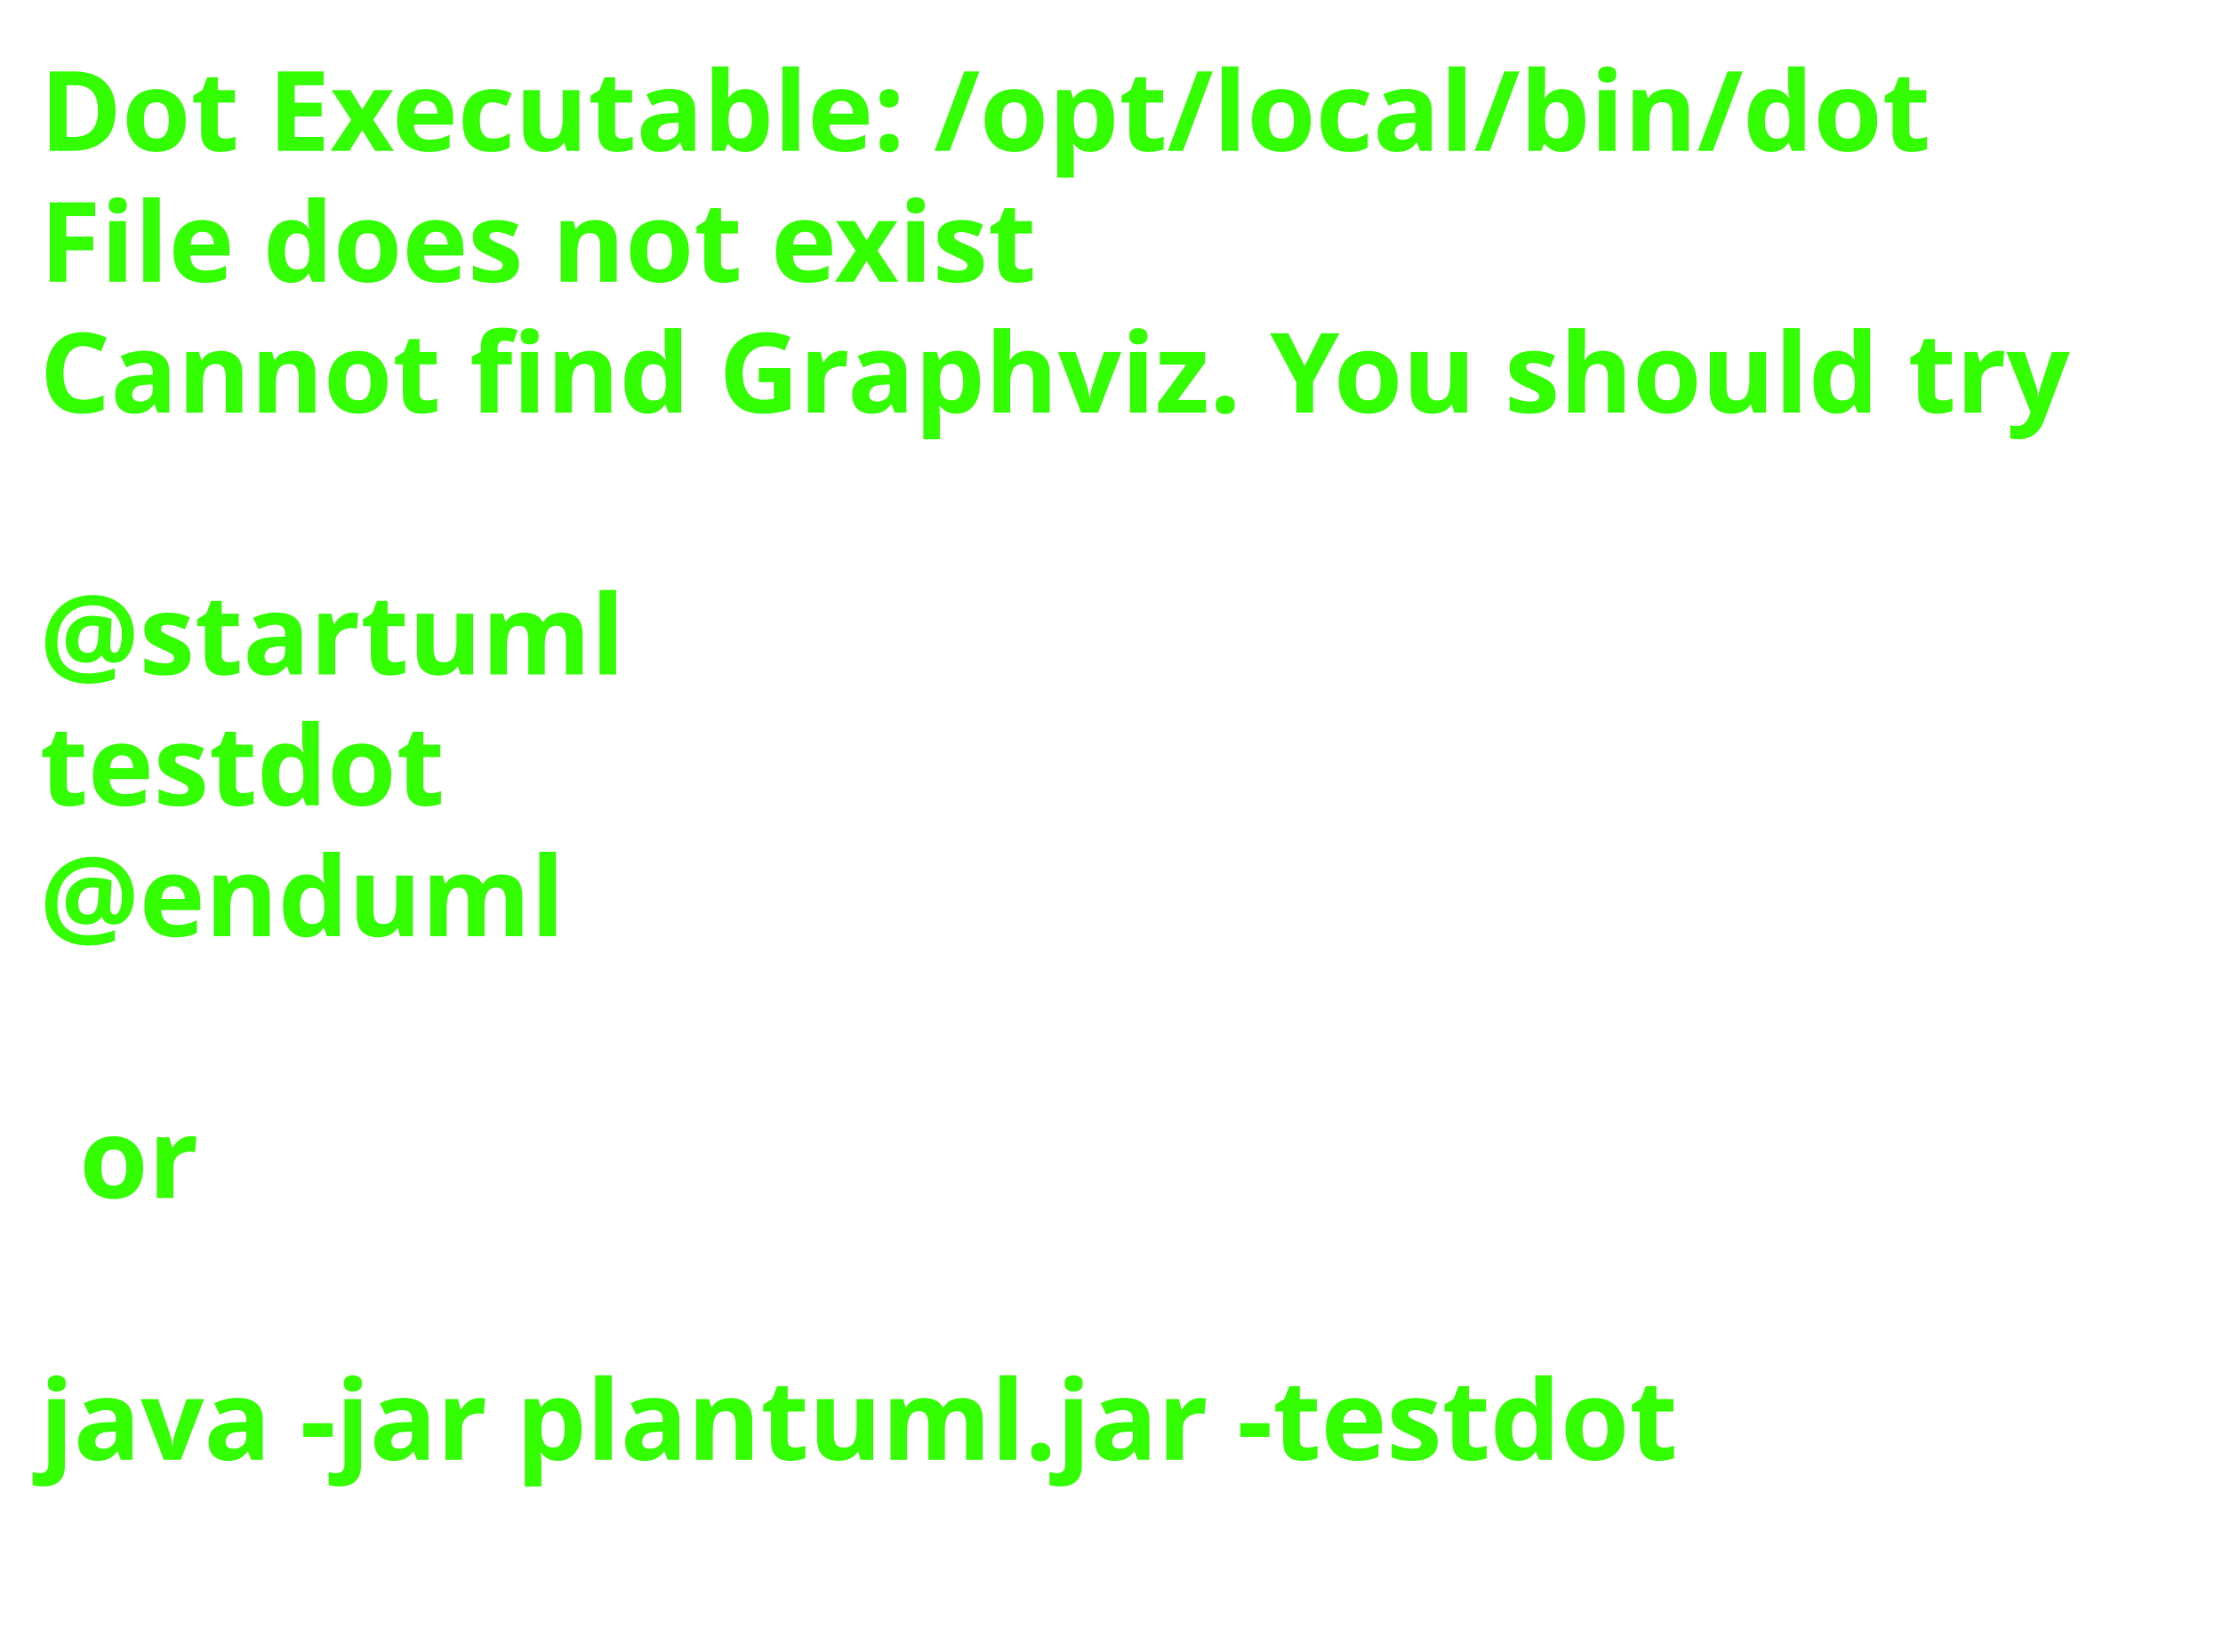
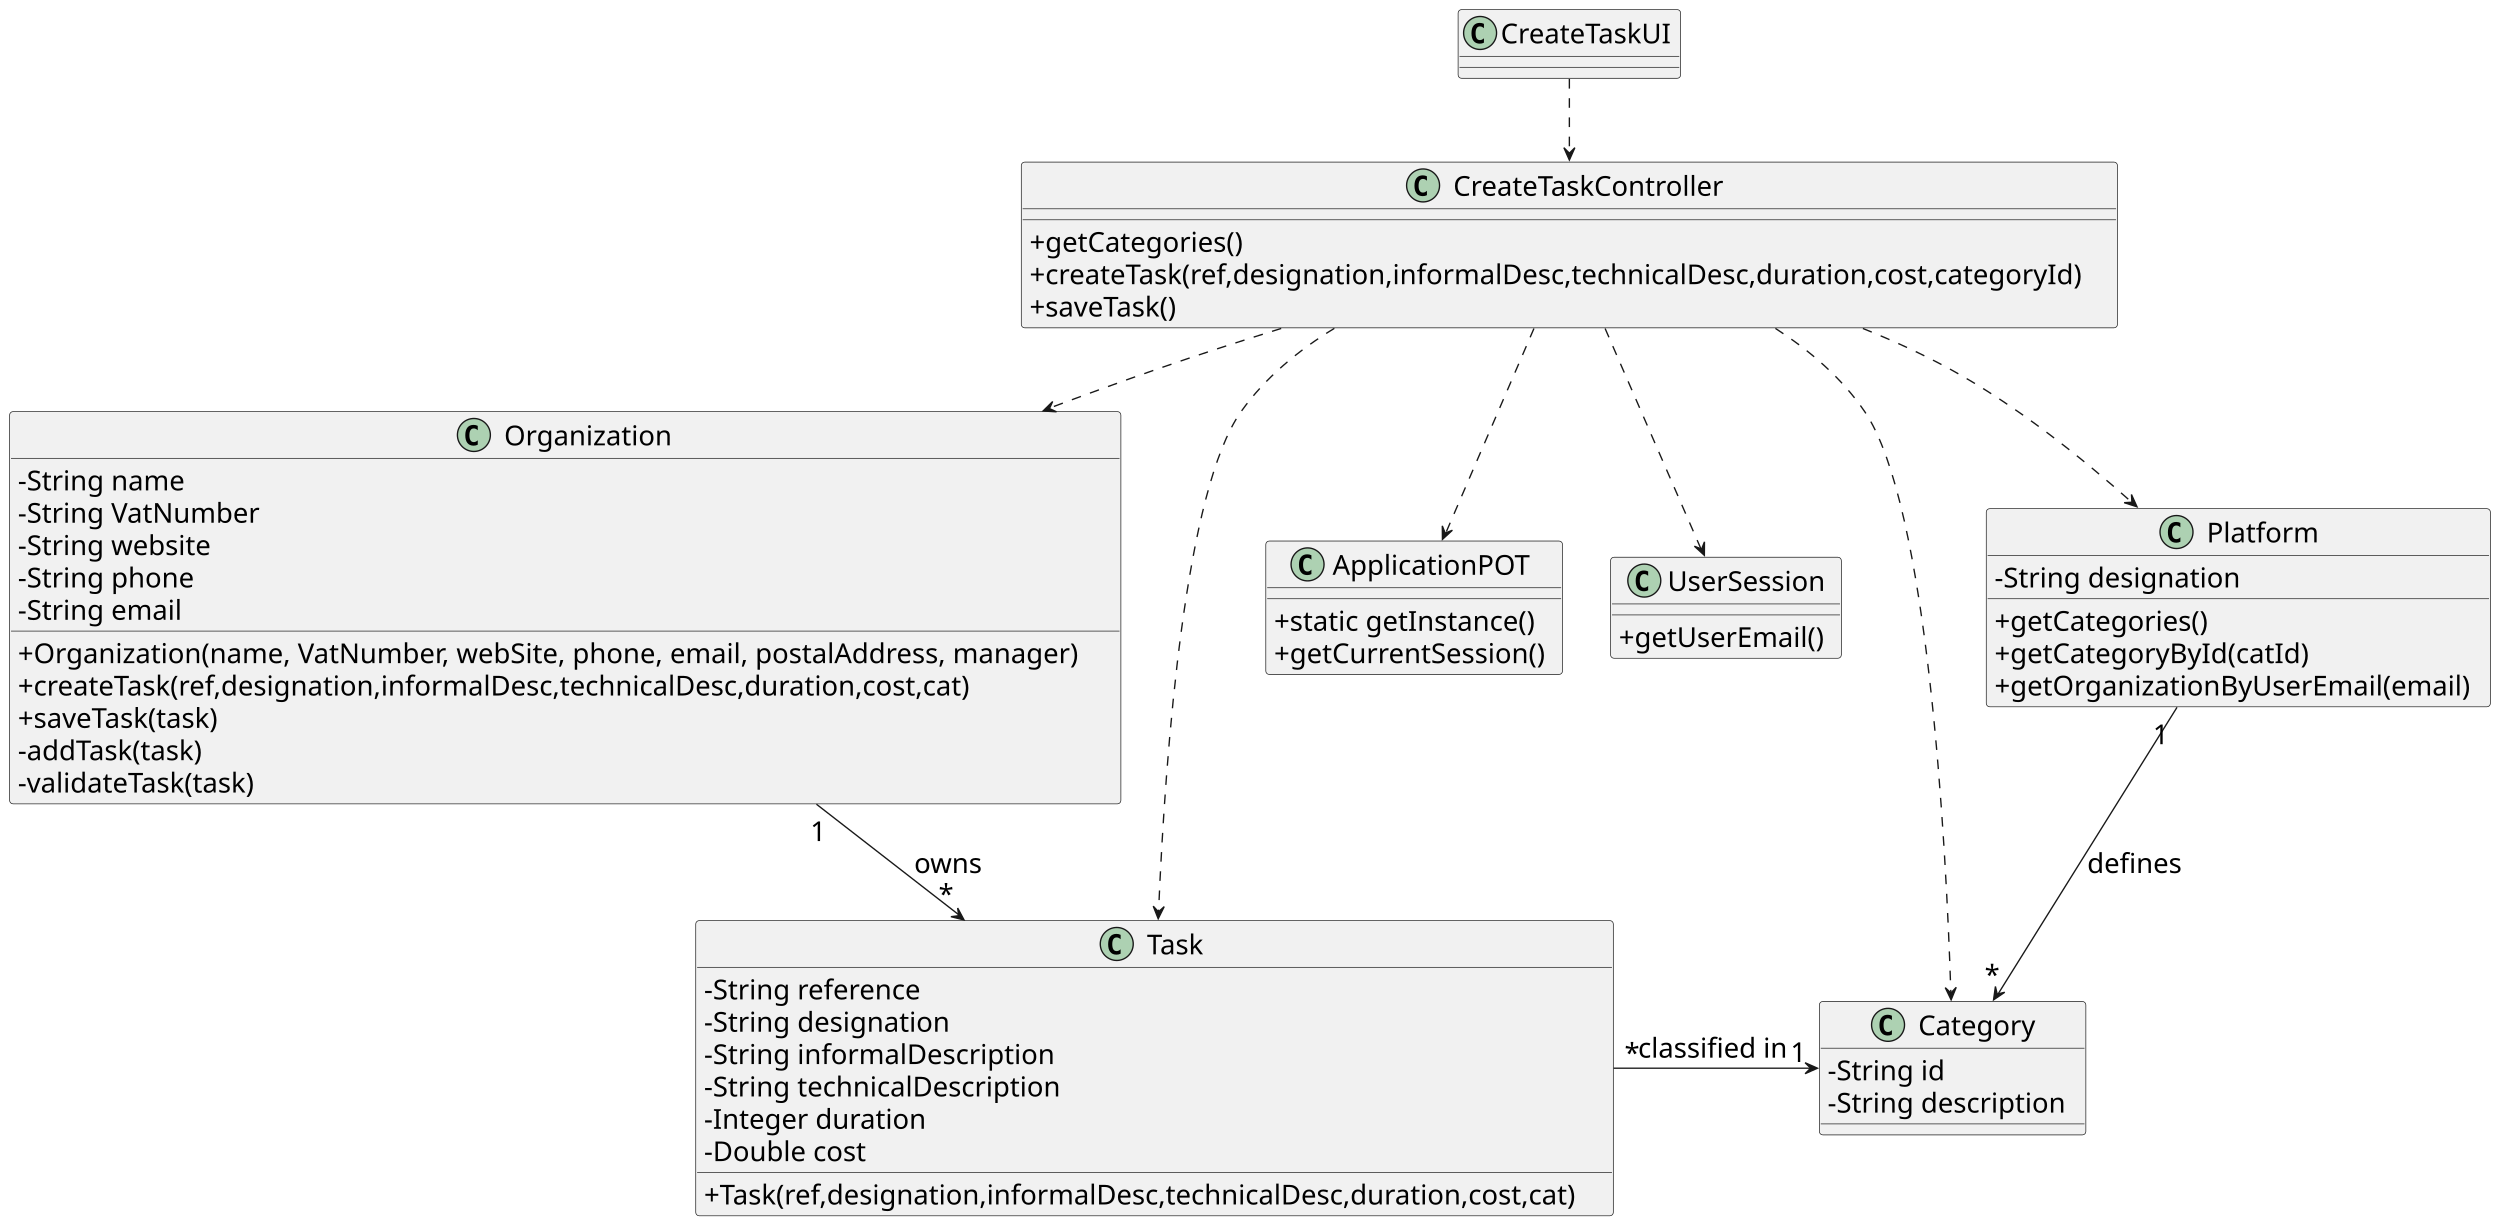
- <svg xmlns="http://www.w3.org/2000/svg" contentStyleType="text/css" height="208px" preserveAspectRatio="none" style="width:280px;height:208px;background:#FFFFFF;" version="1.1" viewBox="0 0 280 208" width="280px" zoomAndPan="magnify">
+ <svg xmlns="http://www.w3.org/2000/svg" contentStyleType="text/css" height="892px" preserveAspectRatio="none" style="width:1820px;height:892px;background:#FFFFFF;" version="1.1" viewBox="0 0 1820 892" width="1820px" zoomAndPan="magnify">
  <defs />
  <g>
-     <text fill="#33FF02" font-family="sans-serif" font-size="14" font-weight="bold" lengthAdjust="spacing" textLength="252" x="5" y="19">Dot Executable: /opt/local/bin/dot</text>
-     <text fill="#33FF02" font-family="sans-serif" font-size="14" font-weight="bold" lengthAdjust="spacing" textLength="134" x="5" y="35.488">File does not exist</text>
-     <text fill="#33FF02" font-family="sans-serif" font-size="14" font-weight="bold" lengthAdjust="spacing" textLength="268" x="5" y="51.977">Cannot find Graphviz. You should try</text>
-     <text fill="#33FF02" font-family="sans-serif" font-size="14" font-weight="bold" lengthAdjust="spacing" textLength="5" x="5" y="68.465"> </text>
-     <text fill="#33FF02" font-family="sans-serif" font-size="14" font-weight="bold" lengthAdjust="spacing" textLength="74" x="5" y="84.953">@startuml</text>
-     <text fill="#33FF02" font-family="sans-serif" font-size="14" font-weight="bold" lengthAdjust="spacing" textLength="52" x="5" y="101.441">testdot</text>
-     <text fill="#33FF02" font-family="sans-serif" font-size="14" font-weight="bold" lengthAdjust="spacing" textLength="66" x="5" y="117.93">@enduml</text>
-     <text fill="#33FF02" font-family="sans-serif" font-size="14" font-weight="bold" lengthAdjust="spacing" textLength="5" x="5" y="134.418"> </text>
-     <text fill="#33FF02" font-family="sans-serif" font-size="14" font-weight="bold" lengthAdjust="spacing" textLength="15" x="10" y="150.906">or</text>
-     <text fill="#33FF02" font-family="sans-serif" font-size="14" font-weight="bold" lengthAdjust="spacing" textLength="5" x="5" y="167.394"> </text>
-     <text fill="#33FF02" font-family="sans-serif" font-size="14" font-weight="bold" lengthAdjust="spacing" textLength="220" x="5" y="183.883">java -jar plantuml.jar -testdot</text>
-     <text fill="#33FF02" font-family="sans-serif" font-size="14" font-weight="bold" lengthAdjust="spacing" textLength="5" x="5" y="200.371"> </text>
+     <g id="elem_ApplicationPOT">
+       <rect codeLine="3" fill="#F1F1F1" height="97.109" id="ApplicationPOT" rx="2.5" ry="2.5" style="stroke:#181818;stroke-width:0.5;" width="216" x="921.5" y="393.88" />
+       <ellipse cx="951.9" cy="410.88" fill="#ADD1B2" rx="12" ry="12" style="stroke:#181818;stroke-width:1.0;" />
+       <path d="M954.707,417.96 Q954.023,418.312 953.271,418.487 Q952.519,418.663 951.689,418.663 Q948.74,418.663 947.187,416.72 Q945.634,414.776 945.634,411.105 Q945.634,407.423 947.187,405.48 Q948.74,403.536 951.689,403.536 Q952.519,403.536 953.281,403.712 Q954.043,403.888 954.707,404.239 L954.707,407.442 Q953.965,406.759 953.266,406.442 Q952.568,406.124 951.826,406.124 Q950.244,406.124 949.438,407.379 Q948.632,408.634 948.632,411.105 Q948.632,413.565 949.438,414.82 Q950.244,416.075 951.826,416.075 Q952.568,416.075 953.266,415.758 Q953.965,415.44 954.707,414.757 Z " fill="#000000" />
+       <text fill="#000000" font-family="sans-serif" font-size="20" lengthAdjust="spacing" textLength="150" x="970.1" y="418.439">ApplicationPOT</text>
+       <line style="stroke:#181818;stroke-width:0.5;" x1="922.5" x2="1136.5" y1="427.88" y2="427.88" />
+       <line style="stroke:#181818;stroke-width:0.5;" x1="922.5" x2="1136.5" y1="435.88" y2="435.88" />
+       <text fill="#000000" font-family="sans-serif" font-size="20" lengthAdjust="spacing" textLength="196" x="927.5" y="459.216">+static getInstance()</text>
+       <text fill="#000000" font-family="sans-serif" font-size="20" lengthAdjust="spacing" textLength="204" x="927.5" y="482.771">+getCurrentSession()</text>
+     </g>
+     <g id="elem_UserSession">
+       <rect codeLine="9" fill="#F1F1F1" height="73.555" id="UserSession" rx="2.5" ry="2.5" style="stroke:#181818;stroke-width:0.5;" width="168" x="1172.5" y="405.66" />
+       <ellipse cx="1197.05" cy="422.66" fill="#ADD1B2" rx="12" ry="12" style="stroke:#181818;stroke-width:1.0;" />
+       <path d="M1199.857,429.74 Q1199.173,430.092 1198.421,430.267 Q1197.669,430.443 1196.839,430.443 Q1193.89,430.443 1192.337,428.5 Q1190.784,426.557 1190.784,422.885 Q1190.784,419.203 1192.337,417.26 Q1193.89,415.316 1196.839,415.316 Q1197.669,415.316 1198.431,415.492 Q1199.193,415.668 1199.857,416.019 L1199.857,419.223 Q1199.114,418.539 1198.416,418.221 Q1197.718,417.904 1196.976,417.904 Q1195.394,417.904 1194.588,419.159 Q1193.782,420.414 1193.782,422.885 Q1193.782,425.346 1194.588,426.6 Q1195.394,427.855 1196.976,427.855 Q1197.718,427.855 1198.416,427.538 Q1199.114,427.221 1199.857,426.537 Z " fill="#000000" />
+       <text fill="#000000" font-family="sans-serif" font-size="20" lengthAdjust="spacing" textLength="115" x="1213.95" y="430.219">UserSession</text>
+       <line style="stroke:#181818;stroke-width:0.5;" x1="1173.5" x2="1339.5" y1="439.66" y2="439.66" />
+       <line style="stroke:#181818;stroke-width:0.5;" x1="1173.5" x2="1339.5" y1="447.66" y2="447.66" />
+       <text fill="#000000" font-family="sans-serif" font-size="20" lengthAdjust="spacing" textLength="156" x="1178.5" y="470.996">+getUserEmail()</text>
+     </g>
+     <g id="elem_Task">
+       <rect codeLine="14" fill="#F1F1F1" height="214.883" id="Task" rx="2.5" ry="2.5" style="stroke:#181818;stroke-width:0.5;" width="668" x="506.5" y="670.21" />
+       <ellipse cx="813" cy="687.21" fill="#ADD1B2" rx="12" ry="12" style="stroke:#181818;stroke-width:1.0;" />
+       <path d="M815.807,694.29 Q815.123,694.642 814.371,694.817 Q813.619,694.993 812.789,694.993 Q809.84,694.993 808.287,693.05 Q806.734,691.106 806.734,687.435 Q806.734,683.753 808.287,681.81 Q809.84,679.866 812.789,679.866 Q813.619,679.866 814.381,680.042 Q815.143,680.218 815.807,680.569 L815.807,683.773 Q815.064,683.089 814.366,682.771 Q813.668,682.454 812.926,682.454 Q811.344,682.454 810.538,683.709 Q809.732,684.964 809.732,687.435 Q809.732,689.895 810.538,691.15 Q811.344,692.405 812.926,692.405 Q813.668,692.405 814.366,692.088 Q815.064,691.77 815.807,691.087 Z " fill="#000000" />
+       <text fill="#000000" font-family="sans-serif" font-size="20" lengthAdjust="spacing" textLength="46" x="835" y="694.769">Task</text>
+       <line style="stroke:#181818;stroke-width:0.5;" x1="507.5" x2="1173.5" y1="704.21" y2="704.21" />
+       <text fill="#000000" font-family="sans-serif" font-size="20" lengthAdjust="spacing" textLength="163" x="512.5" y="727.546">-String reference</text>
+       <text fill="#000000" font-family="sans-serif" font-size="20" lengthAdjust="spacing" textLength="186" x="512.5" y="751.101">-String designation</text>
+       <text fill="#000000" font-family="sans-serif" font-size="20" lengthAdjust="spacing" textLength="265" x="512.5" y="774.655">-String informalDescription</text>
+       <text fill="#000000" font-family="sans-serif" font-size="20" lengthAdjust="spacing" textLength="269" x="512.5" y="798.21">-String technicalDescription</text>
+       <text fill="#000000" font-family="sans-serif" font-size="20" lengthAdjust="spacing" textLength="166" x="512.5" y="821.765">-Integer duration</text>
+       <text fill="#000000" font-family="sans-serif" font-size="20" lengthAdjust="spacing" textLength="126" x="512.5" y="845.319">-Double cost</text>
+       <line style="stroke:#181818;stroke-width:0.5;" x1="507.5" x2="1173.5" y1="853.538" y2="853.538" />
+       <text fill="#000000" font-family="sans-serif" font-size="20" lengthAdjust="spacing" textLength="656" x="512.5" y="876.874">+Task(ref,designation,informalDesc,technicalDesc,duration,cost,cat)</text>
+     </g>
+     <g id="elem_Category">
+       <rect codeLine="24" fill="#F1F1F1" height="97.109" id="Category" rx="2.5" ry="2.5" style="stroke:#181818;stroke-width:0.5;" width="194" x="1324.5" y="729.09" />
+       <ellipse cx="1374.5" cy="746.09" fill="#ADD1B2" rx="12" ry="12" style="stroke:#181818;stroke-width:1.0;" />
+       <path d="M1377.307,753.17 Q1376.623,753.522 1375.871,753.697 Q1375.119,753.873 1374.289,753.873 Q1371.34,753.873 1369.787,751.93 Q1368.234,749.986 1368.234,746.315 Q1368.234,742.633 1369.787,740.69 Q1371.34,738.746 1374.289,738.746 Q1375.119,738.746 1375.881,738.922 Q1376.643,739.098 1377.307,739.449 L1377.307,742.653 Q1376.564,741.969 1375.866,741.652 Q1375.168,741.334 1374.426,741.334 Q1372.844,741.334 1372.038,742.589 Q1371.232,743.844 1371.232,746.315 Q1371.232,748.775 1372.038,750.03 Q1372.844,751.285 1374.426,751.285 Q1375.168,751.285 1375.866,750.968 Q1376.564,750.65 1377.307,749.967 Z " fill="#000000" />
+       <text fill="#000000" font-family="sans-serif" font-size="20" lengthAdjust="spacing" textLength="85" x="1396.5" y="753.649">Category</text>
+       <line style="stroke:#181818;stroke-width:0.5;" x1="1325.5" x2="1517.5" y1="763.09" y2="763.09" />
+       <text fill="#000000" font-family="sans-serif" font-size="20" lengthAdjust="spacing" textLength="93" x="1330.5" y="786.426">-String id</text>
+       <text fill="#000000" font-family="sans-serif" font-size="20" lengthAdjust="spacing" textLength="182" x="1330.5" y="809.981">-String description</text>
+       <line style="stroke:#181818;stroke-width:0.5;" x1="1325.5" x2="1517.5" y1="818.199" y2="818.199" />
+     </g>
+     <g id="elem_Organization">
+       <rect codeLine="29" fill="#F1F1F1" height="285.547" id="Organization" rx="2.5" ry="2.5" style="stroke:#181818;stroke-width:0.5;" width="809" x="7" y="299.66" />
+       <ellipse cx="345" cy="316.66" fill="#ADD1B2" rx="12" ry="12" style="stroke:#181818;stroke-width:1.0;" />
+       <path d="M347.807,323.74 Q347.123,324.092 346.371,324.267 Q345.619,324.443 344.789,324.443 Q341.84,324.443 340.287,322.5 Q338.734,320.557 338.734,316.885 Q338.734,313.203 340.287,311.26 Q341.84,309.316 344.789,309.316 Q345.619,309.316 346.381,309.492 Q347.143,309.668 347.807,310.019 L347.807,313.223 Q347.065,312.539 346.366,312.221 Q345.668,311.904 344.926,311.904 Q343.344,311.904 342.538,313.159 Q341.732,314.414 341.732,316.885 Q341.732,319.346 342.538,320.6 Q343.344,321.855 344.926,321.855 Q345.668,321.855 346.366,321.538 Q347.065,321.221 347.807,320.537 Z " fill="#000000" />
+       <text fill="#000000" font-family="sans-serif" font-size="20" lengthAdjust="spacing" textLength="124" x="367" y="324.219">Organization</text>
+       <line style="stroke:#181818;stroke-width:0.5;" x1="8" x2="815" y1="333.66" y2="333.66" />
+       <text fill="#000000" font-family="sans-serif" font-size="20" lengthAdjust="spacing" textLength="127" x="13" y="356.996">-String name</text>
+       <text fill="#000000" font-family="sans-serif" font-size="20" lengthAdjust="spacing" textLength="183" x="13" y="380.551">-String VatNumber</text>
+       <text fill="#000000" font-family="sans-serif" font-size="20" lengthAdjust="spacing" textLength="147" x="13" y="404.105">-String website</text>
+       <text fill="#000000" font-family="sans-serif" font-size="20" lengthAdjust="spacing" textLength="134" x="13" y="427.66">-String phone</text>
+       <text fill="#000000" font-family="sans-serif" font-size="20" lengthAdjust="spacing" textLength="127" x="13" y="451.215">-String email</text>
+       <line style="stroke:#181818;stroke-width:0.5;" x1="8" x2="815" y1="459.433" y2="459.433" />
+       <text fill="#000000" font-family="sans-serif" font-size="20" lengthAdjust="spacing" textLength="797" x="13" y="482.769">+Organization(name, VatNumber, webSite, phone, email, postalAddress, manager)</text>
+       <text fill="#000000" font-family="sans-serif" font-size="20" lengthAdjust="spacing" textLength="714" x="13" y="506.324">+createTask(ref,designation,informalDesc,technicalDesc,duration,cost,cat)</text>
+       <text fill="#000000" font-family="sans-serif" font-size="20" lengthAdjust="spacing" textLength="158" x="13" y="529.879">+saveTask(task)</text>
+       <text fill="#000000" font-family="sans-serif" font-size="20" lengthAdjust="spacing" textLength="149" x="13" y="553.433">-addTask(task)</text>
+       <text fill="#000000" font-family="sans-serif" font-size="20" lengthAdjust="spacing" textLength="187" x="13" y="576.988">-validateTask(task)</text>
+     </g>
+     <g id="elem_Platform">
+       <rect codeLine="42" fill="#F1F1F1" height="144.219" id="Platform" rx="2.5" ry="2.5" style="stroke:#181818;stroke-width:0.5;" width="367" x="1446" y="370.32" />
+       <ellipse cx="1584.5" cy="387.32" fill="#ADD1B2" rx="12" ry="12" style="stroke:#181818;stroke-width:1.0;" />
+       <path d="M1587.307,394.4 Q1586.623,394.752 1585.871,394.927 Q1585.119,395.103 1584.289,395.103 Q1581.34,395.103 1579.787,393.16 Q1578.234,391.216 1578.234,387.545 Q1578.234,383.863 1579.787,381.92 Q1581.34,379.976 1584.289,379.976 Q1585.119,379.976 1585.881,380.152 Q1586.643,380.328 1587.307,380.679 L1587.307,383.882 Q1586.564,383.199 1585.866,382.882 Q1585.168,382.564 1584.426,382.564 Q1582.844,382.564 1582.038,383.819 Q1581.232,385.074 1581.232,387.545 Q1581.232,390.005 1582.038,391.26 Q1582.844,392.515 1584.426,392.515 Q1585.168,392.515 1585.866,392.198 Q1586.564,391.88 1587.307,391.197 Z " fill="#000000" />
+       <text fill="#000000" font-family="sans-serif" font-size="20" lengthAdjust="spacing" textLength="81" x="1606.5" y="394.879">Platform</text>
+       <line style="stroke:#181818;stroke-width:0.5;" x1="1447" x2="1812" y1="404.32" y2="404.32" />
+       <text fill="#000000" font-family="sans-serif" font-size="20" lengthAdjust="spacing" textLength="186" x="1452" y="427.656">-String designation</text>
+       <line style="stroke:#181818;stroke-width:0.5;" x1="1447" x2="1812" y1="435.875" y2="435.875" />
+       <text fill="#000000" font-family="sans-serif" font-size="20" lengthAdjust="spacing" textLength="162" x="1452" y="459.211">+getCategories()</text>
+       <text fill="#000000" font-family="sans-serif" font-size="20" lengthAdjust="spacing" textLength="233" x="1452" y="482.765">+getCategoryById(catId)</text>
+       <text fill="#000000" font-family="sans-serif" font-size="20" lengthAdjust="spacing" textLength="355" x="1452" y="506.32">+getOrganizationByUserEmail(email)</text>
+     </g>
+     <g id="elem_CreateTaskController">
+       <rect codeLine="49" fill="#F1F1F1" height="120.664" id="CreateTaskController" rx="2.5" ry="2.5" style="stroke:#181818;stroke-width:0.5;" width="798" x="743.5" y="118" />
+       <ellipse cx="1036" cy="135" fill="#ADD1B2" rx="12" ry="12" style="stroke:#181818;stroke-width:1.0;" />
+       <path d="M1038.807,142.08 Q1038.123,142.432 1037.371,142.607 Q1036.619,142.783 1035.789,142.783 Q1032.84,142.783 1031.287,140.84 Q1029.734,138.897 1029.734,135.225 Q1029.734,131.543 1031.287,129.6 Q1032.84,127.656 1035.789,127.656 Q1036.619,127.656 1037.381,127.832 Q1038.143,128.008 1038.807,128.359 L1038.807,131.562 Q1038.064,130.879 1037.366,130.561 Q1036.668,130.244 1035.926,130.244 Q1034.344,130.244 1033.538,131.499 Q1032.732,132.754 1032.732,135.225 Q1032.732,137.685 1033.538,138.94 Q1034.344,140.195 1035.926,140.195 Q1036.668,140.195 1037.366,139.878 Q1038.064,139.56 1038.807,138.877 Z " fill="#000000" />
+       <text fill="#000000" font-family="sans-serif" font-size="20" lengthAdjust="spacing" textLength="204" x="1058" y="142.559">CreateTaskController</text>
+       <line style="stroke:#181818;stroke-width:0.5;" x1="744.5" x2="1540.5" y1="152" y2="152" />
+       <line style="stroke:#181818;stroke-width:0.5;" x1="744.5" x2="1540.5" y1="160" y2="160" />
+       <text fill="#000000" font-family="sans-serif" font-size="20" lengthAdjust="spacing" textLength="162" x="749.5" y="183.336">+getCategories()</text>
+       <text fill="#000000" font-family="sans-serif" font-size="20" lengthAdjust="spacing" textLength="786" x="749.5" y="206.891">+createTask(ref,designation,informalDesc,technicalDesc,duration,cost,categoryId)</text>
+       <text fill="#000000" font-family="sans-serif" font-size="20" lengthAdjust="spacing" textLength="118" x="749.5" y="230.445">+saveTask()</text>
+     </g>
+     <g id="elem_CreateTaskUI">
+       <rect codeLine="55" fill="#F1F1F1" height="50" id="CreateTaskUI" rx="2.5" ry="2.5" style="stroke:#181818;stroke-width:0.5;" width="162" x="1061.5" y="7" />
+       <ellipse cx="1077.5" cy="24" fill="#ADD1B2" rx="12" ry="12" style="stroke:#181818;stroke-width:1.0;" />
+       <path d="M1080.307,31.08 Q1079.623,31.432 1078.871,31.607 Q1078.119,31.783 1077.289,31.783 Q1074.34,31.783 1072.787,29.84 Q1071.234,27.896 1071.234,24.225 Q1071.234,20.543 1072.787,18.6 Q1074.34,16.656 1077.289,16.656 Q1078.119,16.656 1078.881,16.832 Q1079.643,17.008 1080.307,17.359 L1080.307,20.562 Q1079.564,19.879 1078.866,19.561 Q1078.168,19.244 1077.426,19.244 Q1075.844,19.244 1075.038,20.499 Q1074.232,21.754 1074.232,24.225 Q1074.232,26.686 1075.038,27.94 Q1075.844,29.195 1077.426,29.195 Q1078.168,29.195 1078.866,28.878 Q1079.564,28.561 1080.307,27.877 Z " fill="#000000" />
+       <text fill="#000000" font-family="sans-serif" font-size="20" lengthAdjust="spacing" textLength="128" x="1092.5" y="31.559">CreateTaskUI</text>
+       <line style="stroke:#181818;stroke-width:0.5;" x1="1062.5" x2="1222.5" y1="41" y2="41" />
+       <line style="stroke:#181818;stroke-width:0.5;" x1="1062.5" x2="1222.5" y1="49" y2="49" />
+     </g>
+     <g id="link_CreateTaskUI_CreateTaskController">
+       <path codeLine="59" d="M1142.5,57.48 C1142.5,72.42 1142.5,92.3 1142.5,111.56 " fill="none" id="CreateTaskUI-to-CreateTaskController" style="stroke:#181818;stroke-width:1.0;stroke-dasharray:7.0,7.0;" />
+       <polygon fill="#181818" points="1142.5,116.52,1146.5,107.52,1142.5,111.52,1138.5,107.52,1142.5,116.52" style="stroke:#181818;stroke-width:1.0;" />
+     </g>
+     <g id="link_CreateTaskController_Platform">
+       <path codeLine="60" d="M1356.17,239.12 C1378.05,247.92 1399.55,257.75 1419.5,268.66 C1467.47,294.88 1515,332.72 1552.68,366.31 " fill="none" id="CreateTaskController-to-Platform" style="stroke:#181818;stroke-width:1.0;stroke-dasharray:7.0,7.0;" />
+       <polygon fill="#181818" points="1555.76,368.96,1551.71,359.982,1552.03,365.63,1546.382,365.95,1555.76,368.96" style="stroke:#181818;stroke-width:1.0;" />
+     </g>
+     <g id="link_CreateTaskController_Category">
+       <path codeLine="61" d="M1292.5,239.07 C1317.64,255.26 1340.91,275.25 1357.5,299.66 C1403.76,367.72 1416.72,613.44 1420.24,723.13 " fill="none" id="CreateTaskController-to-Category" style="stroke:#181818;stroke-width:1.0;stroke-dasharray:7.0,7.0;" />
+       <polygon fill="#181818" points="1420.42,727.88,1424.135,718.759,1420.263,722.883,1416.139,719.01,1420.42,727.88" style="stroke:#181818;stroke-width:1.0;" />
+     </g>
+     <g id="link_CreateTaskController_Task">
+       <path codeLine="62" d="M971.41,239.04 C945.19,255.02 921.06,274.95 903.5,299.66 C863.13,356.46 848.62,541.84 843.41,664.07 " fill="none" id="CreateTaskController-to-Task" style="stroke:#181818;stroke-width:1.0;stroke-dasharray:7.0,7.0;" />
+       <polygon fill="#181818" points="843.17,668.84,847.552,660.019,843.384,663.845,839.559,659.677,843.17,668.84" style="stroke:#181818;stroke-width:1.0;" />
+     </g>
+     <g id="link_CreateTaskController_Organization">
+       <path codeLine="63" d="M932.71,239.12 C902.3,248.56 871.49,258.56 842.5,268.66 C816.72,277.64 790.22,287.28 763.63,297.23 " fill="none" id="CreateTaskController-to-Organization" style="stroke:#181818;stroke-width:1.0;stroke-dasharray:7.0,7.0;" />
+       <polygon fill="#181818" points="759.32,299.22,769.152,299.795,764,297.46,766.336,292.308,759.32,299.22" style="stroke:#181818;stroke-width:1.0;" />
+     </g>
+     <g id="link_CreateTaskController_ApplicationPOT">
+       <path codeLine="64" d="M1116.72,239.13 C1097.35,284.05 1071.07,345.01 1052.43,388.24 " fill="none" id="CreateTaskController-to-ApplicationPOT" style="stroke:#181818;stroke-width:1.0;stroke-dasharray:7.0,7.0;" />
+       <polygon fill="#181818" points="1050.09,392.68,1057.337,386.01,1052.077,388.092,1049.996,382.832,1050.09,392.68" style="stroke:#181818;stroke-width:1.0;" />
+     </g>
+     <g id="link_CreateTaskController_UserSession">
+       <path codeLine="65" d="M1168.51,239.13 C1189.87,288.25 1219.58,356.55 1238.43,399.88 " fill="none" id="CreateTaskController-to-UserSession" style="stroke:#181818;stroke-width:1.0;stroke-dasharray:7.0,7.0;" />
+       <polygon fill="#181818" points="1240.78,404.29,1240.849,394.441,1238.781,399.707,1233.516,397.639,1240.78,404.29" style="stroke:#181818;stroke-width:1.0;" />
+     </g>
+     <g id="link_Task_Category">
+       <path codeLine="66" d="M1174.68,777.65 C1226.79,777.65 1276.97,777.65 1318.33,777.65 " fill="none" id="Task-to-Category" style="stroke:#181818;stroke-width:1.0;" />
+       <polygon fill="#181818" points="1323.11,777.65,1314.11,773.65,1318.11,777.65,1314.11,781.65,1323.11,777.65" style="stroke:#181818;stroke-width:1.0;" />
+       <text fill="#000000" font-family="sans-serif" font-size="20" lengthAdjust="spacing" textLength="114" x="1192.5" y="769.986">classified in</text>
+       <text fill="#000000" font-family="sans-serif" font-size="20" lengthAdjust="spacing" textLength="10" x="1182.63" y="773.723">*</text>
+       <text fill="#000000" font-family="sans-serif" font-size="20" lengthAdjust="spacing" textLength="13" x="1303.481" y="773.162">1</text>
+     </g>
+     <g id="link_Platform_Category">
+       <path codeLine="67" d="M1584.88,514.92 C1545.71,577.66 1489.65,667.47 1454.43,723.89 " fill="none" id="Platform-to-Category" style="stroke:#181818;stroke-width:1.0;" />
+       <polygon fill="#181818" points="1451.3,727.9,1459.454,722.376,1453.944,723.656,1452.663,718.146,1451.3,727.9" style="stroke:#181818;stroke-width:1.0;" />
+       <text fill="#000000" font-family="sans-serif" font-size="20" lengthAdjust="spacing" textLength="70" x="1519.5" y="635.546">defines</text>
+       <text fill="#000000" font-family="sans-serif" font-size="20" lengthAdjust="spacing" textLength="13" x="1567.327" y="541.761">1</text>
+       <text fill="#000000" font-family="sans-serif" font-size="20" lengthAdjust="spacing" textLength="10" x="1444.787" y="716.803">*</text>
+     </g>
+     <g id="link_Organization_Task">
+       <path codeLine="68" d="M594.37,585.47 C629.16,612.49 665.08,640.39 698.37,666.25 " fill="none" id="Organization-to-Task" style="stroke:#181818;stroke-width:1.0;" />
+       <polygon fill="#181818" points="701.83,669.72,697.188,661.034,697.885,666.647,692.272,667.345,701.83,669.72" style="stroke:#181818;stroke-width:1.0;" />
+       <text fill="#000000" font-family="sans-serif" font-size="20" lengthAdjust="spacing" textLength="49" x="665.5" y="635.546">owns</text>
+       <text fill="#000000" font-family="sans-serif" font-size="20" lengthAdjust="spacing" textLength="13" x="589.913" y="612.305">1</text>
+       <text fill="#000000" font-family="sans-serif" font-size="20" lengthAdjust="spacing" textLength="10" x="683.244" y="658.05">*</text>
+     </g>
  </g>
</svg>
